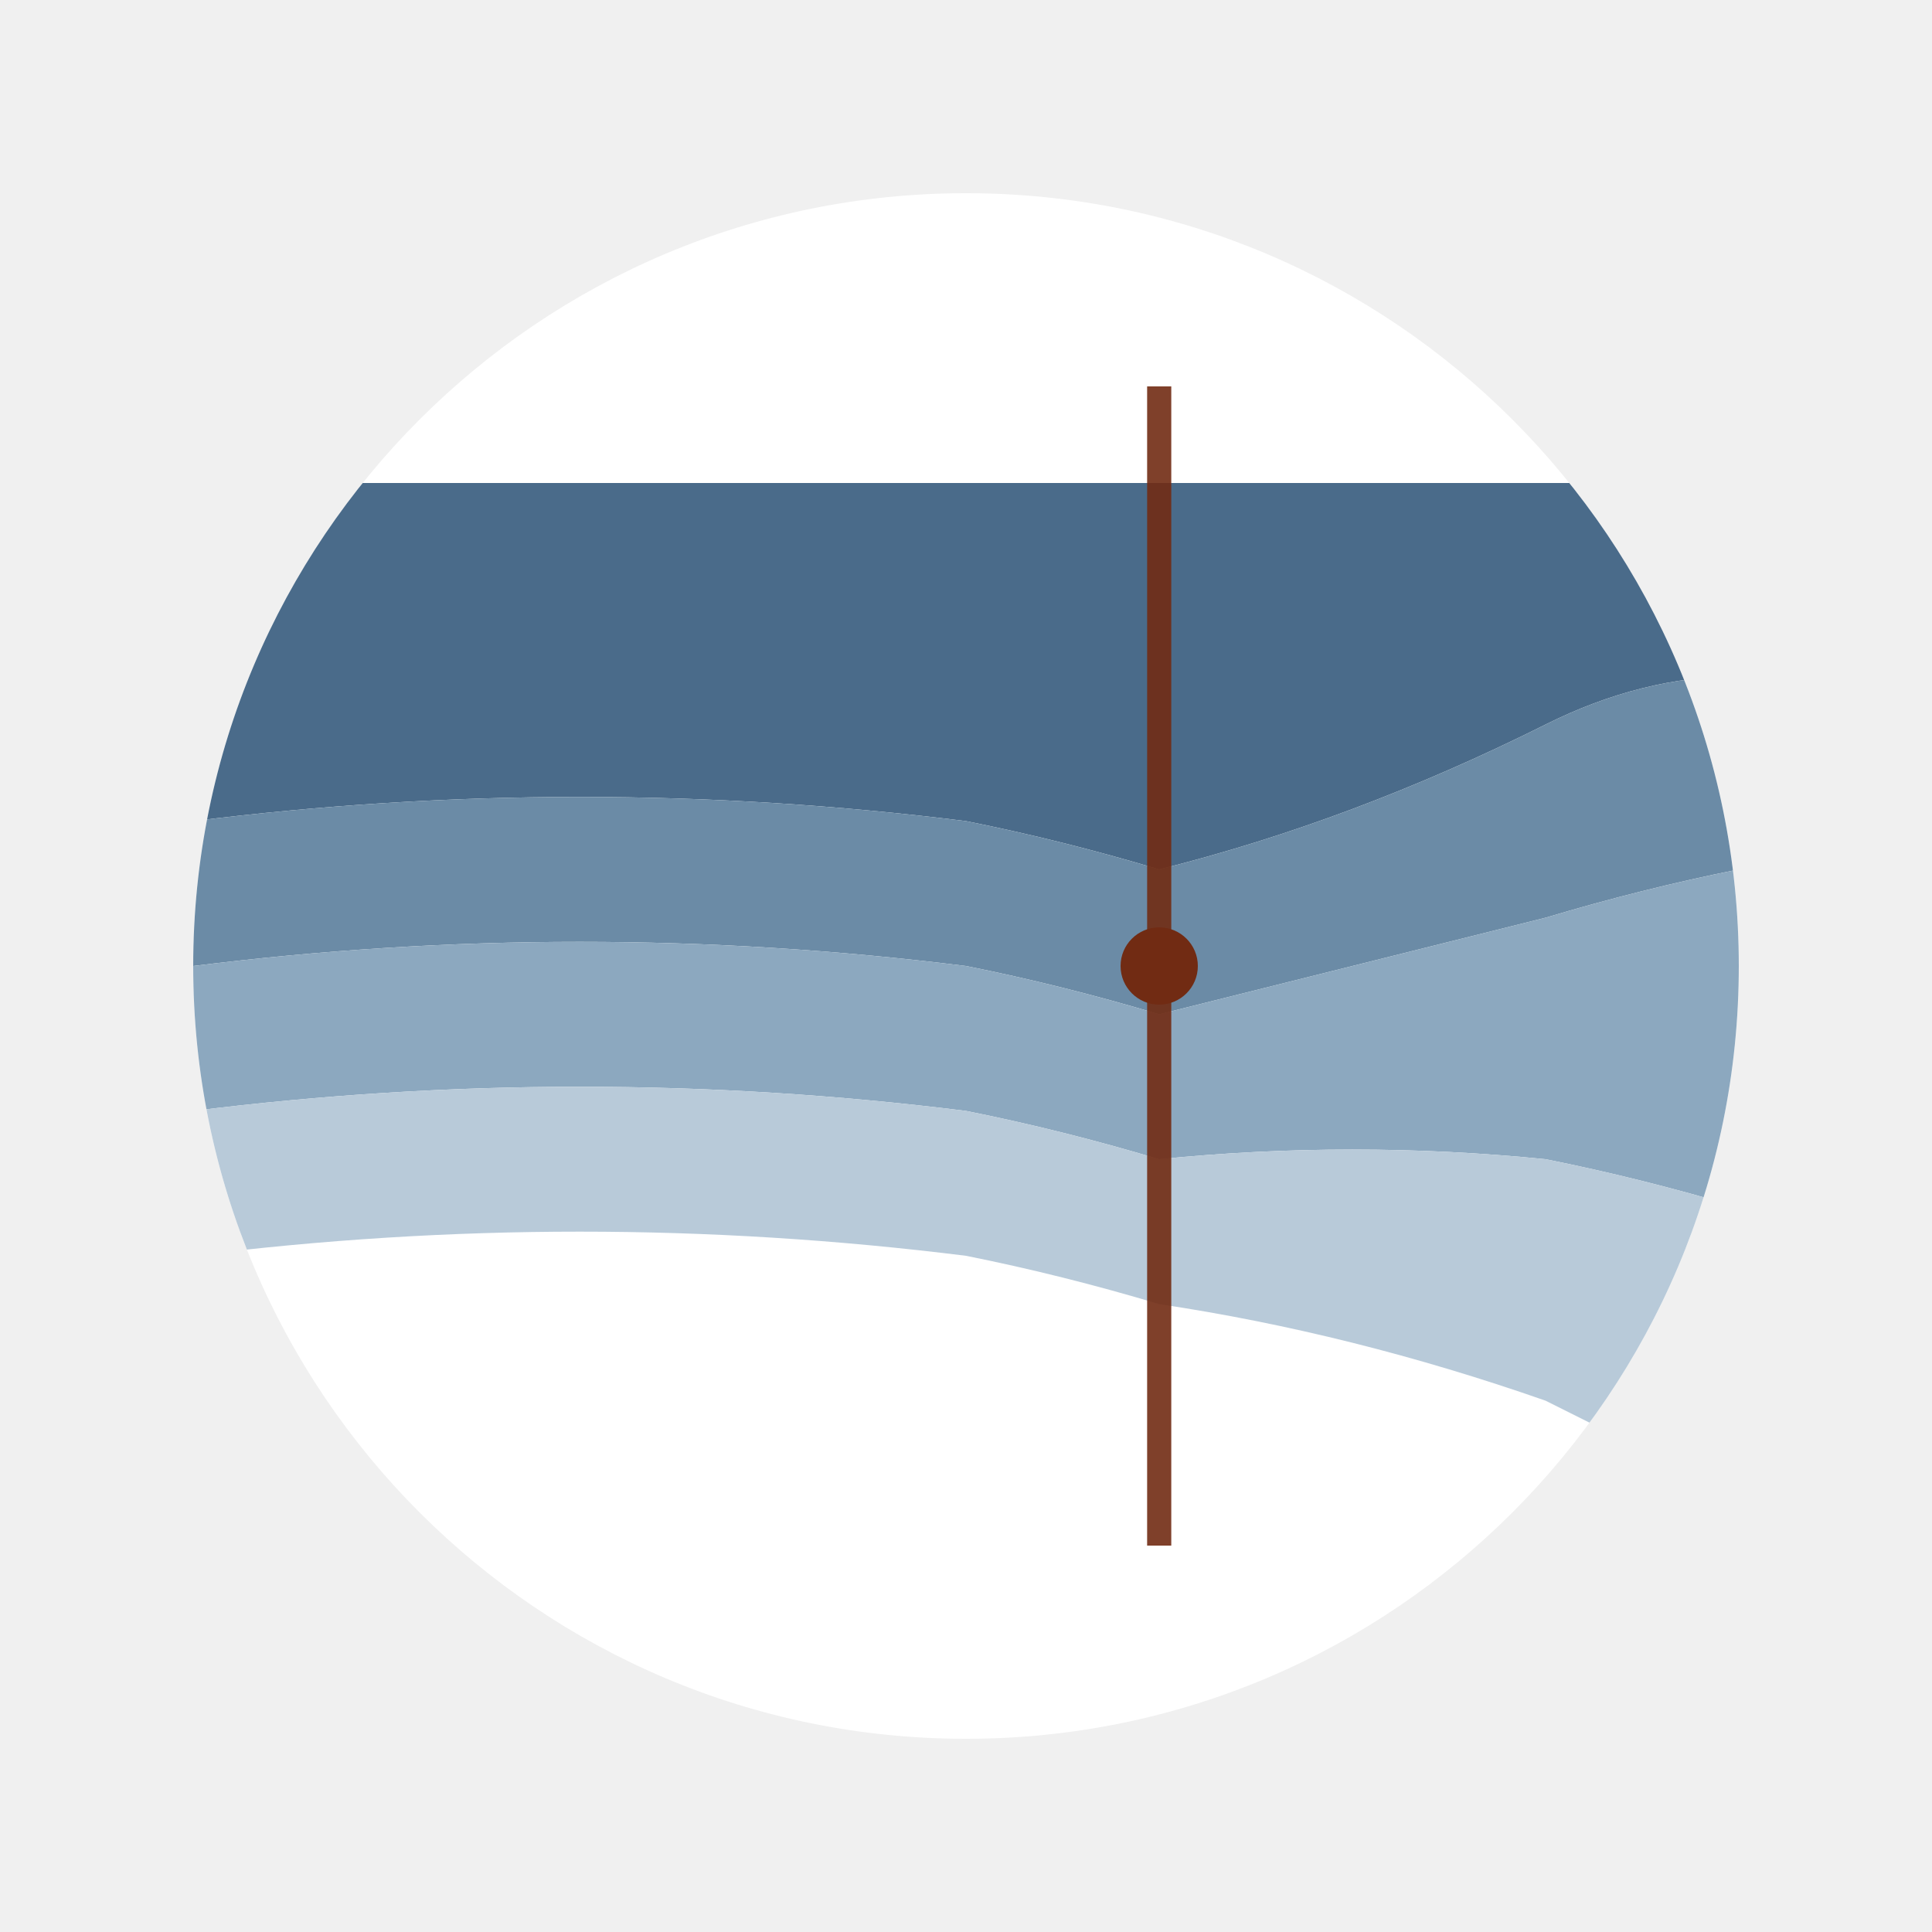
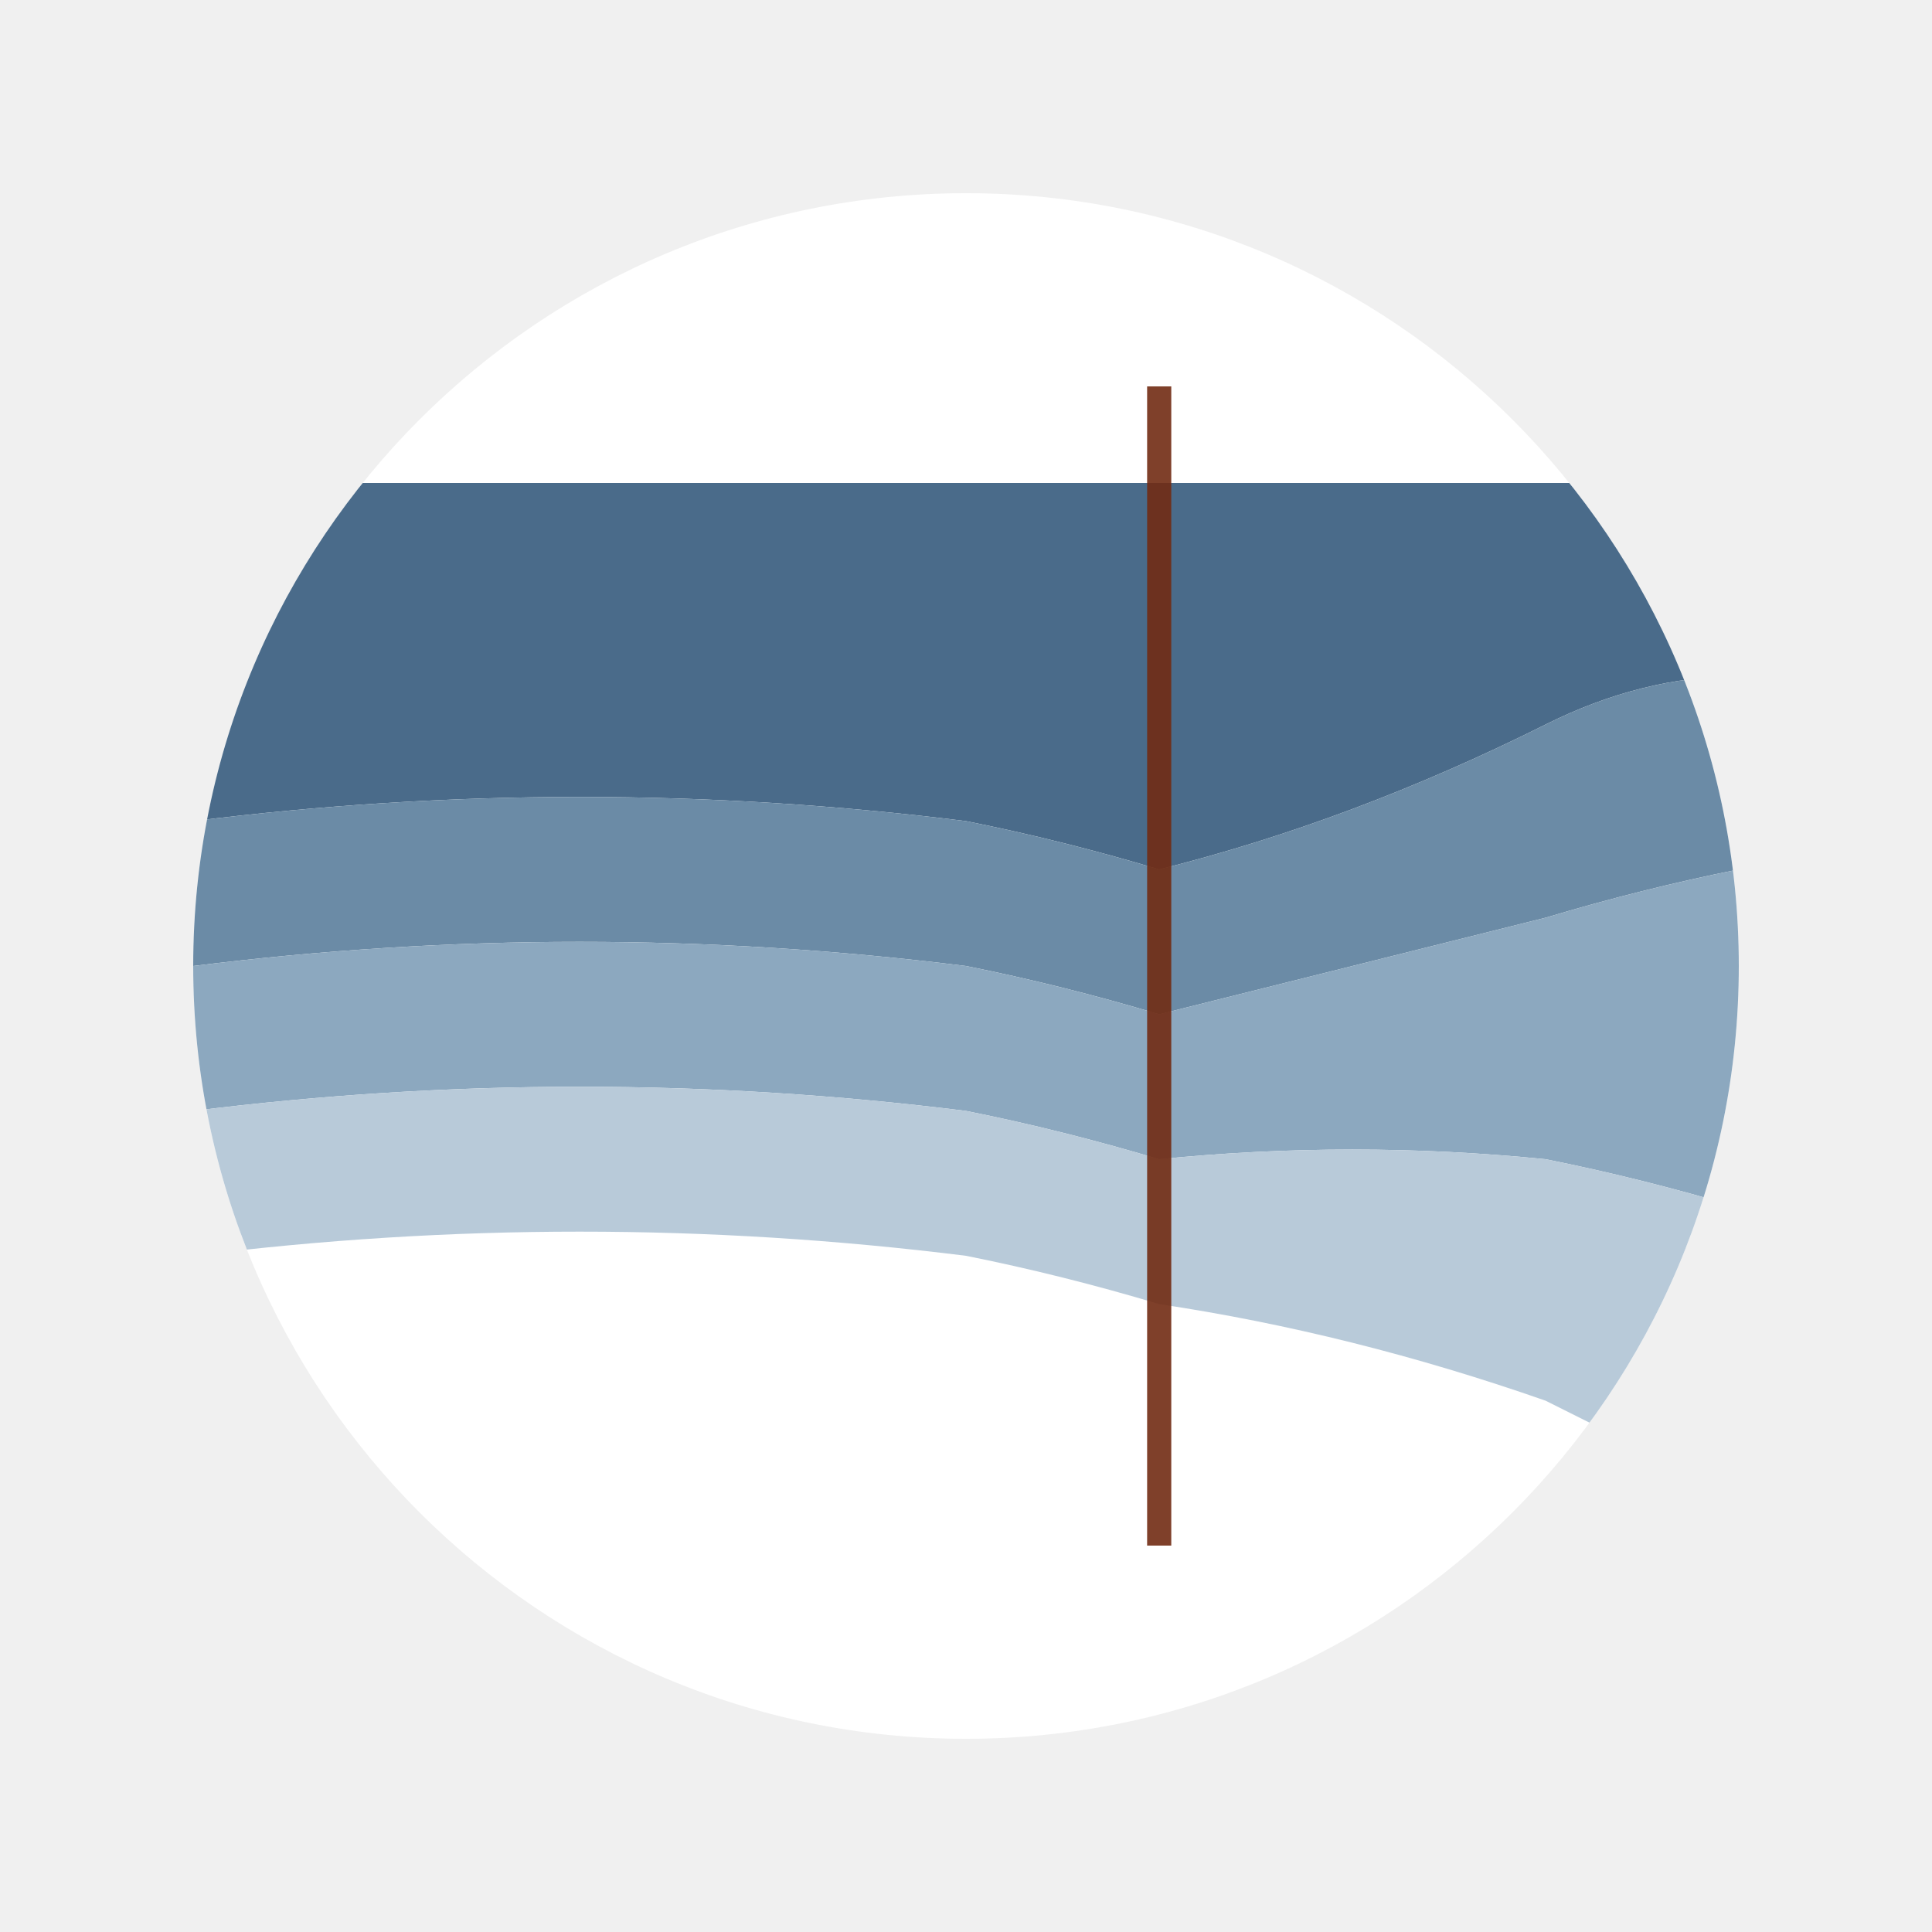
<svg xmlns="http://www.w3.org/2000/svg" width="200" height="200" viewBox="0 0 200 200">
  <g transform="translate(100, 100)">
    <circle cx="0" cy="0" r="80" fill="#ffffff" stroke="none" />
    <clipPath id="circle-clip">
      <circle cx="0" cy="0" r="80" />
    </clipPath>
    <g clip-path="url(#circle-clip)">
      <path d="M -80 -15 Q -40 -20, 0 -15 Q 10 -13, 20 -10 Q 40 -15, 60 -25 Q 70 -30, 80 -30 L 80 -50 L -80 -50 Z" fill="#4a6b8a" />
      <path d="M -80 0 Q -40 -5, 0 0 Q 10 2, 20 5 Q 40 0, 60 -5 Q 70 -8, 80 -10 L 80 -30 Q 70 -30, 60 -25 Q 40 -15, 20 -10 Q 10 -13, 0 -15 Q -40 -20, -80 -15 Z" fill="#6b8ba6" />
      <path d="M -80 15 Q -40 10, 0 15 Q 10 17, 20 20 Q 40 18, 60 20 Q 70 22, 80 25 L 80 -10 Q 70 -8, 60 -5 Q 40 0, 20 5 Q 10 2, 0 0 Q -40 -5, -80 0 Z" fill="#8ca8bf" />
      <path d="M -80 30 Q -40 25, 0 30 Q 10 32, 20 35 Q 40 38, 60 45 Q 70 50, 80 55 L 80 25 Q 70 22, 60 20 Q 40 18, 20 20 Q 10 17, 0 15 Q -40 10, -80 15 Z" fill="#b8cad9" />
      <line x1="20" y1="-60" x2="20" y2="60" stroke="#712B13" stroke-width="2.5" opacity="0.9" />
-       <circle cx="20" cy="0" r="4" fill="#712B13" />
    </g>
  </g>
</svg>
